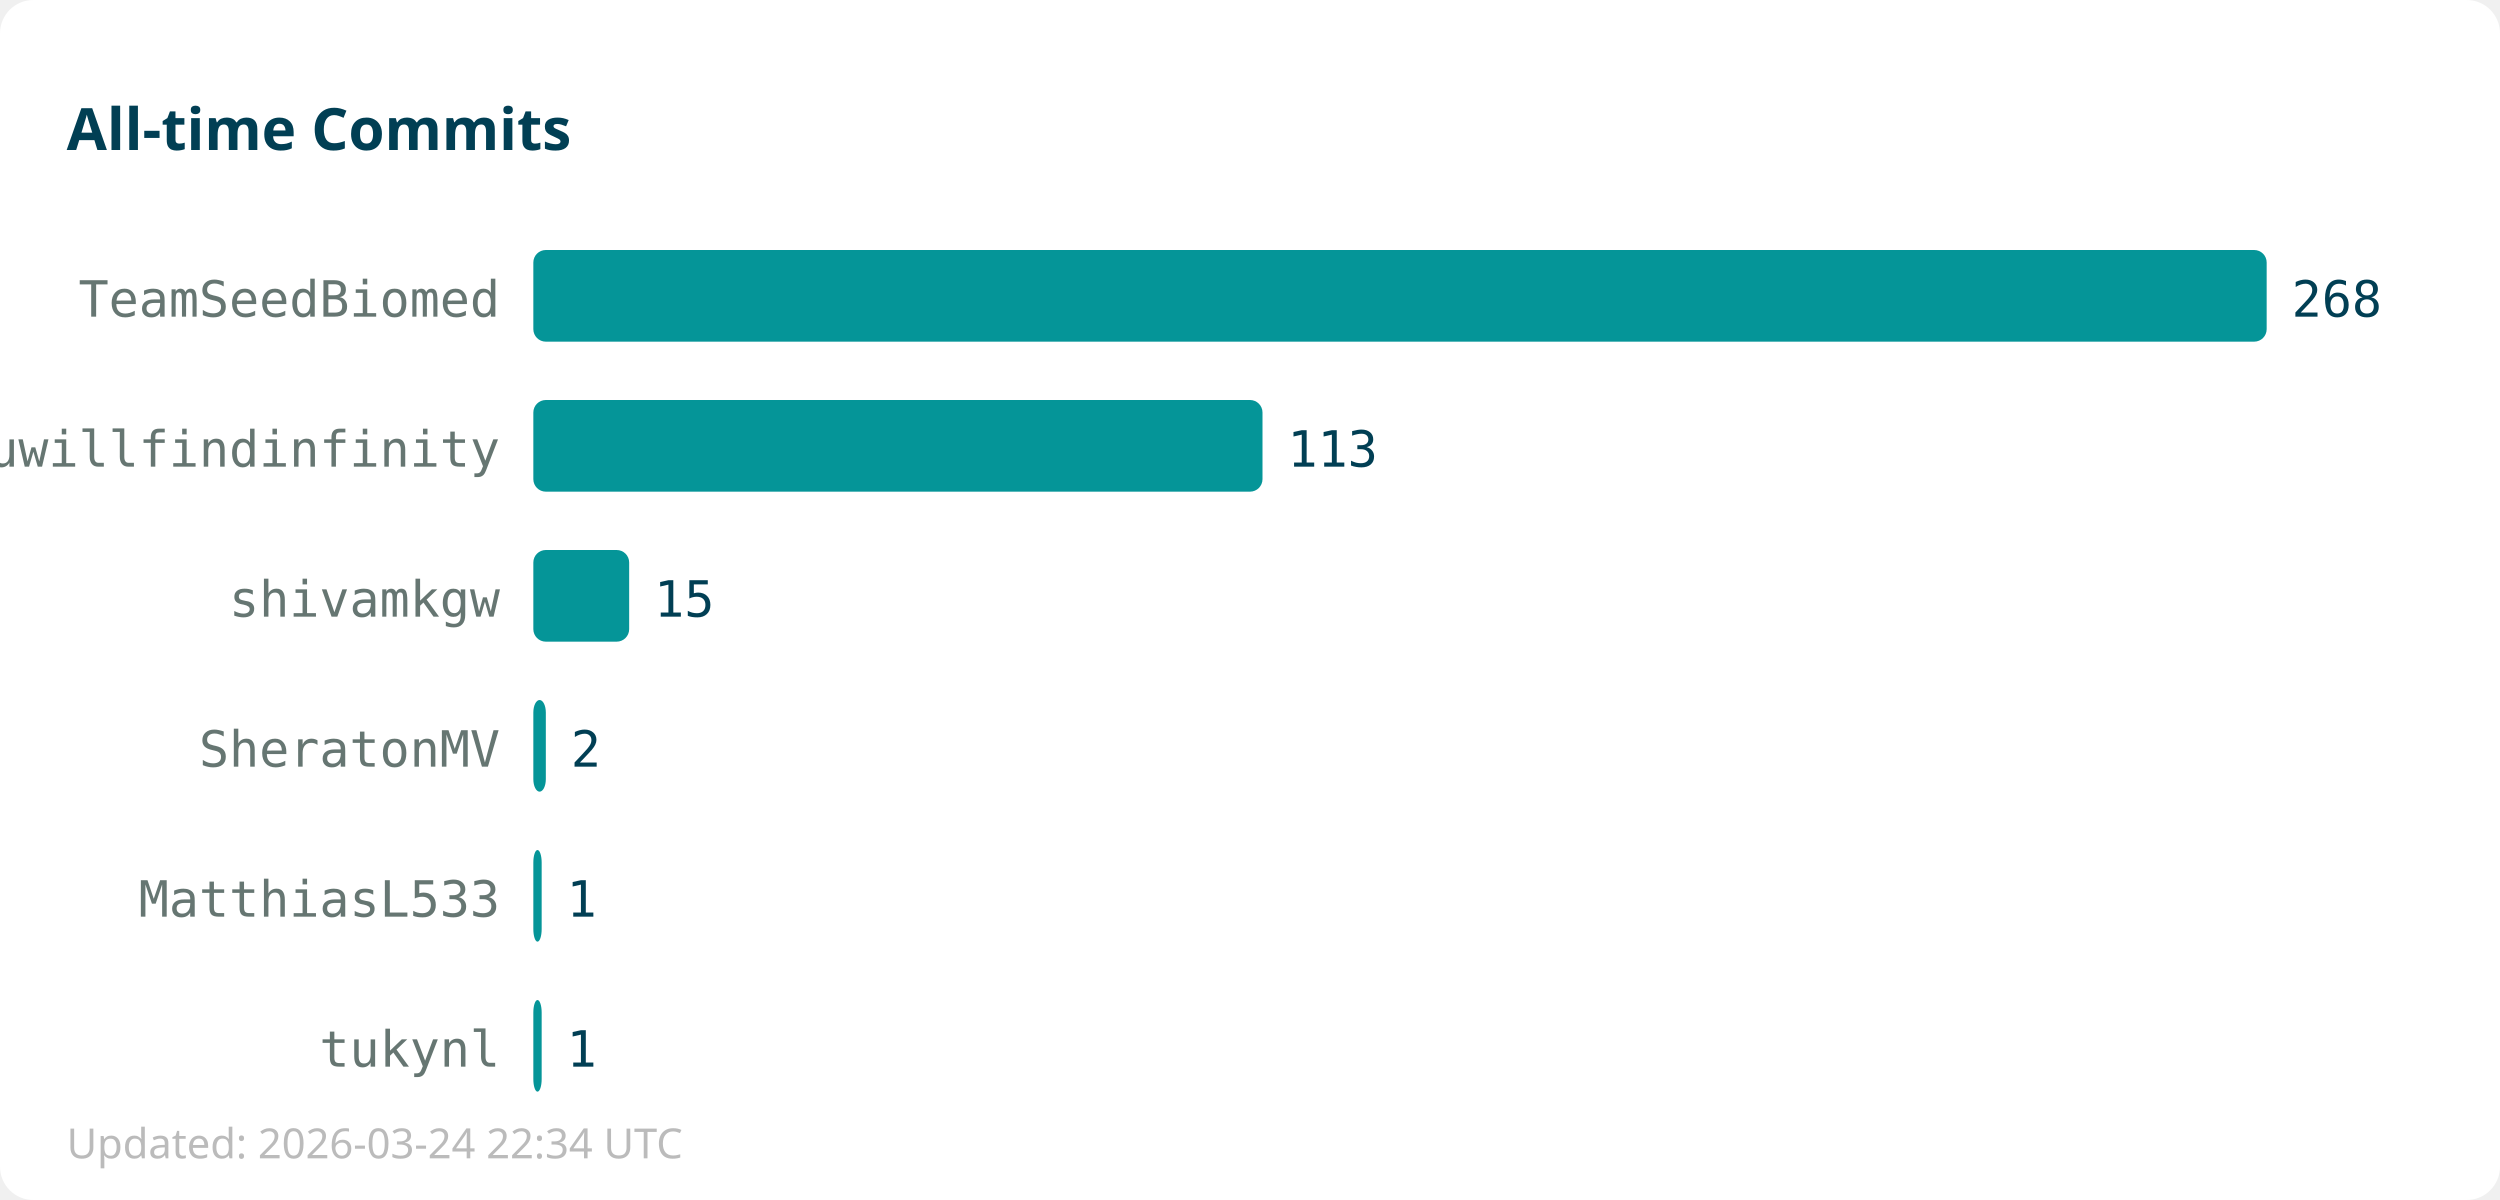
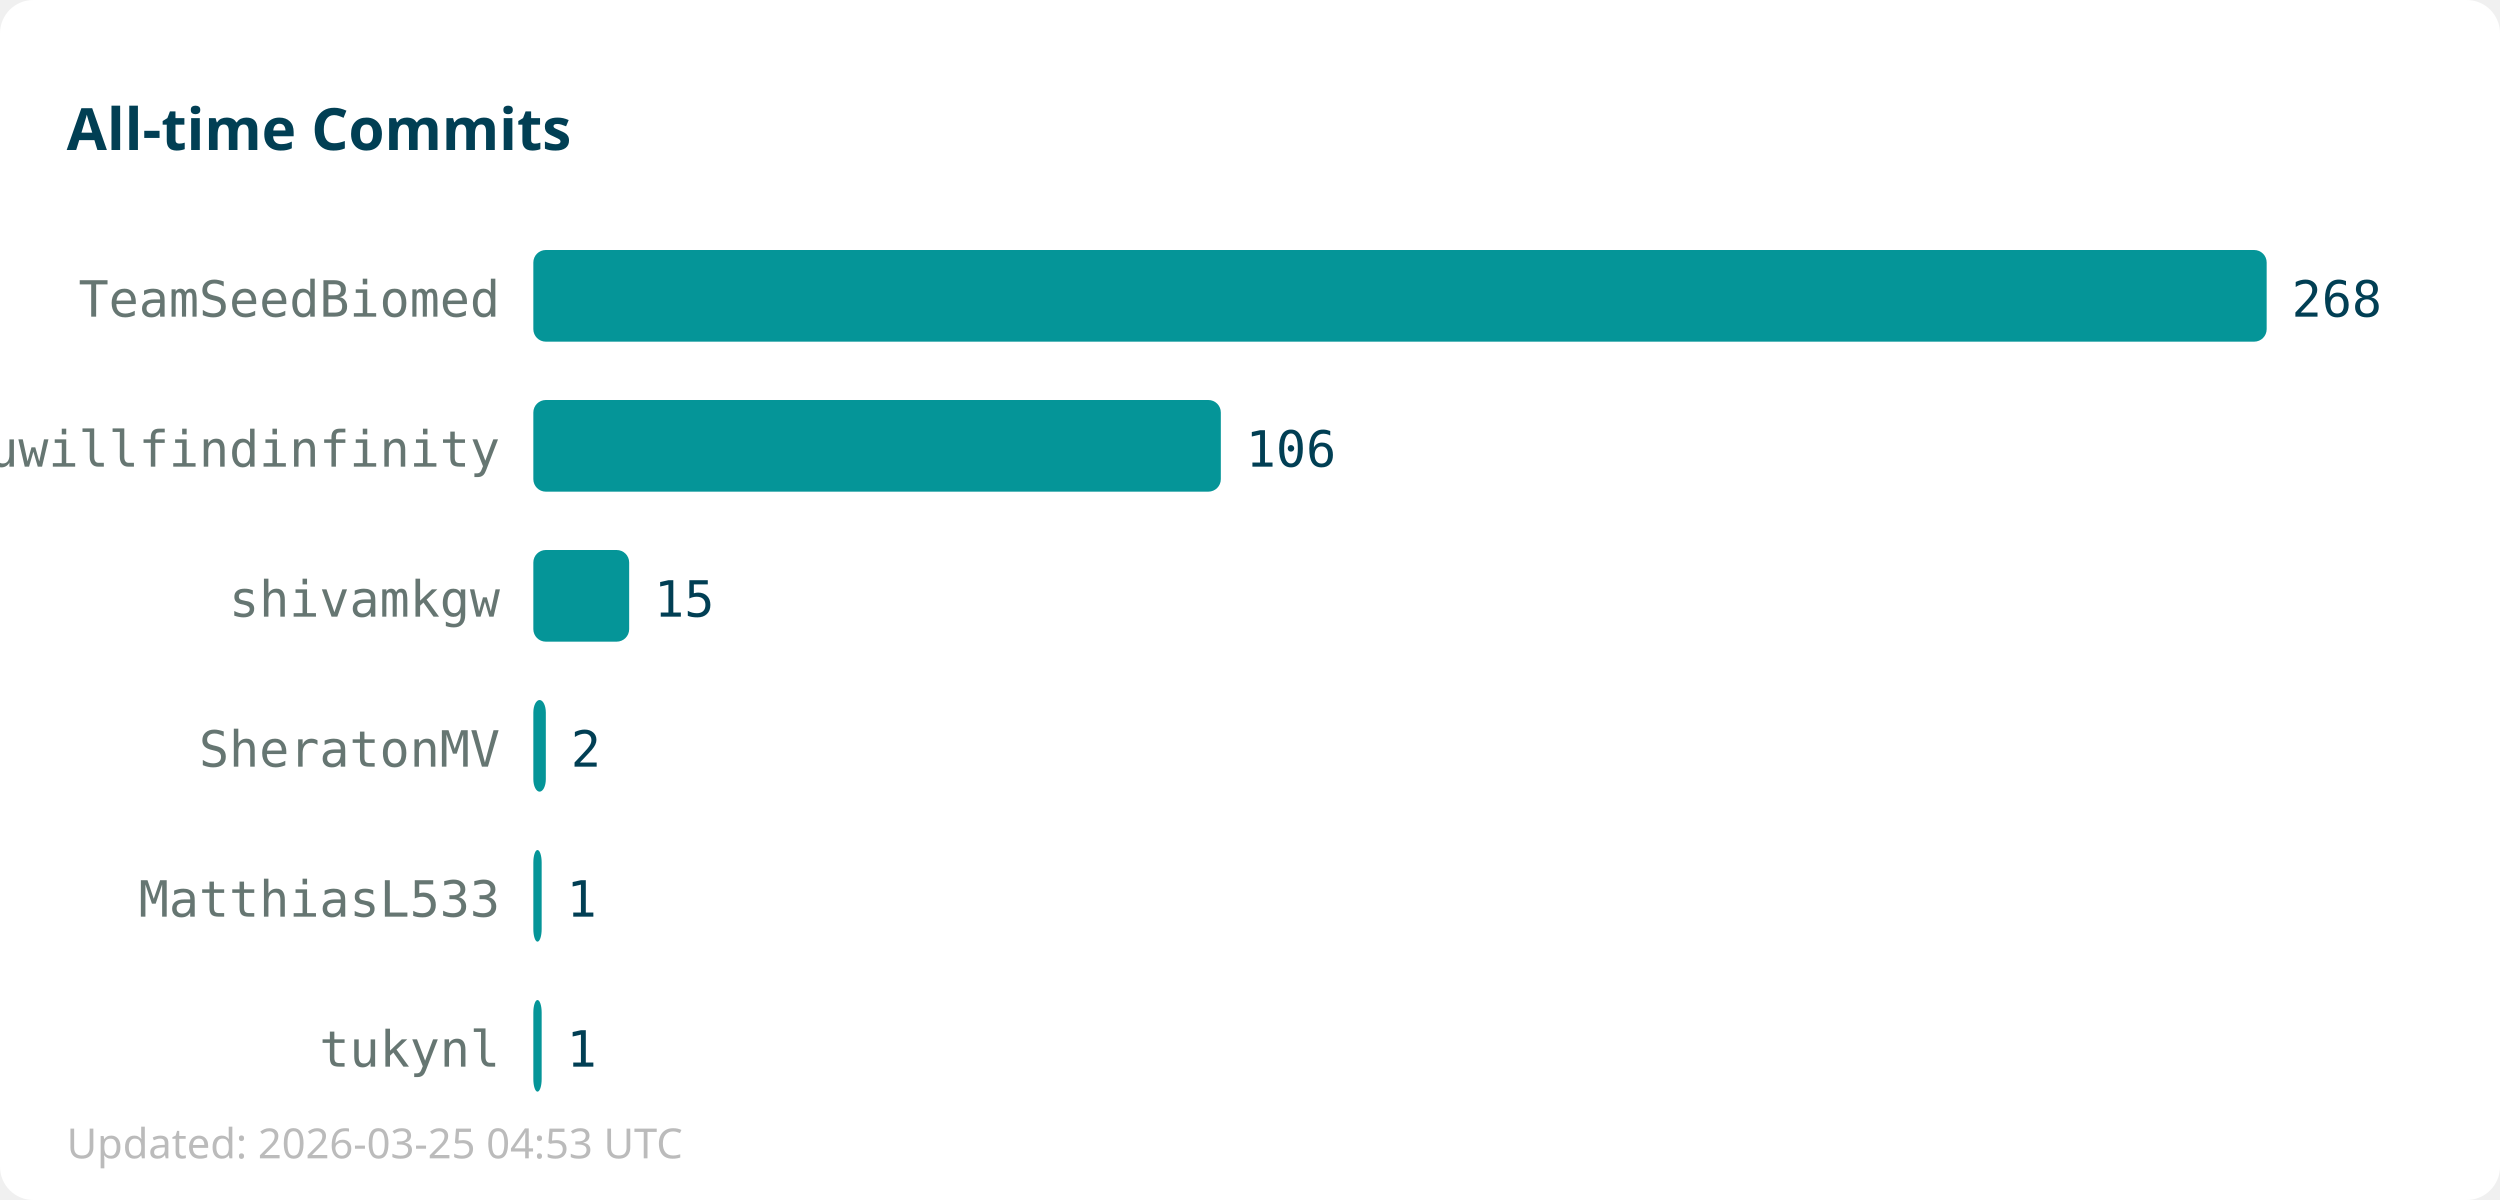
<svg xmlns="http://www.w3.org/2000/svg" width="600" height="288">
  <rect width="600" height="288" fill="#ffffff" rx="8" />
  <text x="16" y="36" font-family="sans-serif" font-size="14" font-weight="bold" fill="#013f54">All-time Commits</text>
  <text x="120" y="76" text-anchor="end" font-family="monospace" font-size="12" fill="#667672">TeamSeedBiomed</text>
  <rect x="128" y="60" width="416" height="22" fill="#059598" rx="3" />
  <text x="550" y="76" font-family="monospace" font-size="12" fill="#013f54">268</text>
  <text x="120" y="112" text-anchor="end" font-family="monospace" font-size="12" fill="#667672">youwillfindinfinity</text>
-   <rect x="128" y="96" width="175" height="22" fill="#059598" rx="3" />
-   <text x="309" y="112" font-family="monospace" font-size="12" fill="#013f54">113</text>
+   <rect x="128" y="96" width="165" height="22" fill="#059598" rx="3" />
+   <text x="299" y="112" font-family="monospace" font-size="12" fill="#013f54">106</text>
  <text x="120" y="148" text-anchor="end" font-family="monospace" font-size="12" fill="#667672">shivamkgw</text>
  <rect x="128" y="132" width="23" height="22" fill="#059598" rx="3" />
  <text x="157" y="148" font-family="monospace" font-size="12" fill="#013f54">15</text>
  <text x="120" y="184" text-anchor="end" font-family="monospace" font-size="12" fill="#667672">SheratonMV</text>
  <rect x="128" y="168" width="3" height="22" fill="#059598" rx="3" />
  <text x="137" y="184" font-family="monospace" font-size="12" fill="#013f54">2</text>
  <text x="120" y="220" text-anchor="end" font-family="monospace" font-size="12" fill="#667672">MatthiasL533</text>
  <rect x="128" y="204" width="2" height="22" fill="#059598" rx="3" />
  <text x="136" y="220" font-family="monospace" font-size="12" fill="#013f54">1</text>
  <text x="120" y="256" text-anchor="end" font-family="monospace" font-size="12" fill="#667672">tukynl</text>
  <rect x="128" y="240" width="2" height="22" fill="#059598" rx="3" />
  <text x="136" y="256" font-family="monospace" font-size="12" fill="#013f54">1</text>
-   <text x="16" y="278" font-family="sans-serif" font-size="10" fill="#bbbbbb">Updated: 2026-03-24 22:34 UTC</text>
+   <text x="16" y="278" font-family="sans-serif" font-size="10" fill="#bbbbbb">Updated: 2026-03-25 04:53 UTC</text>
</svg>
